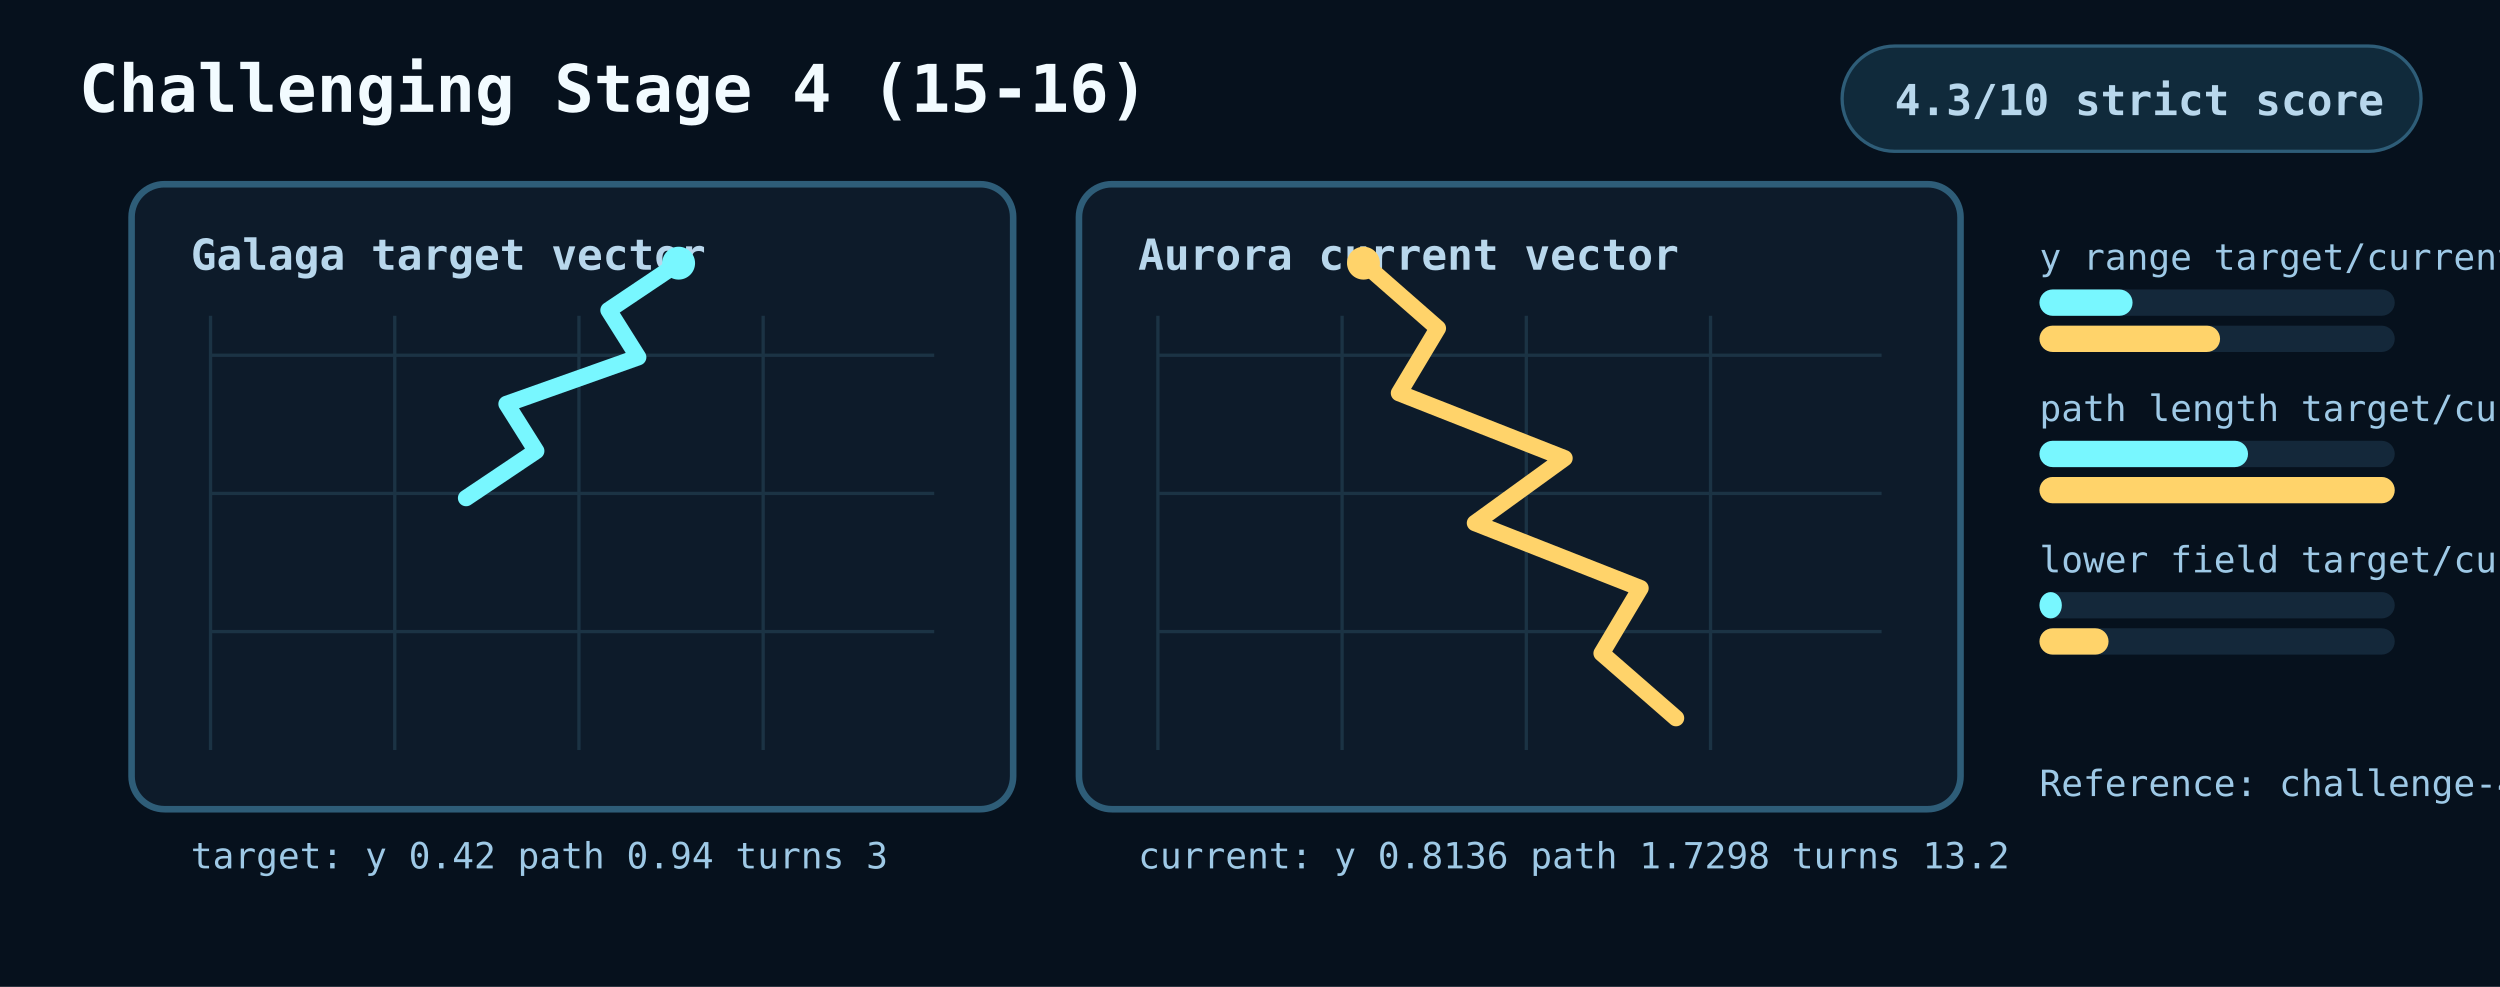
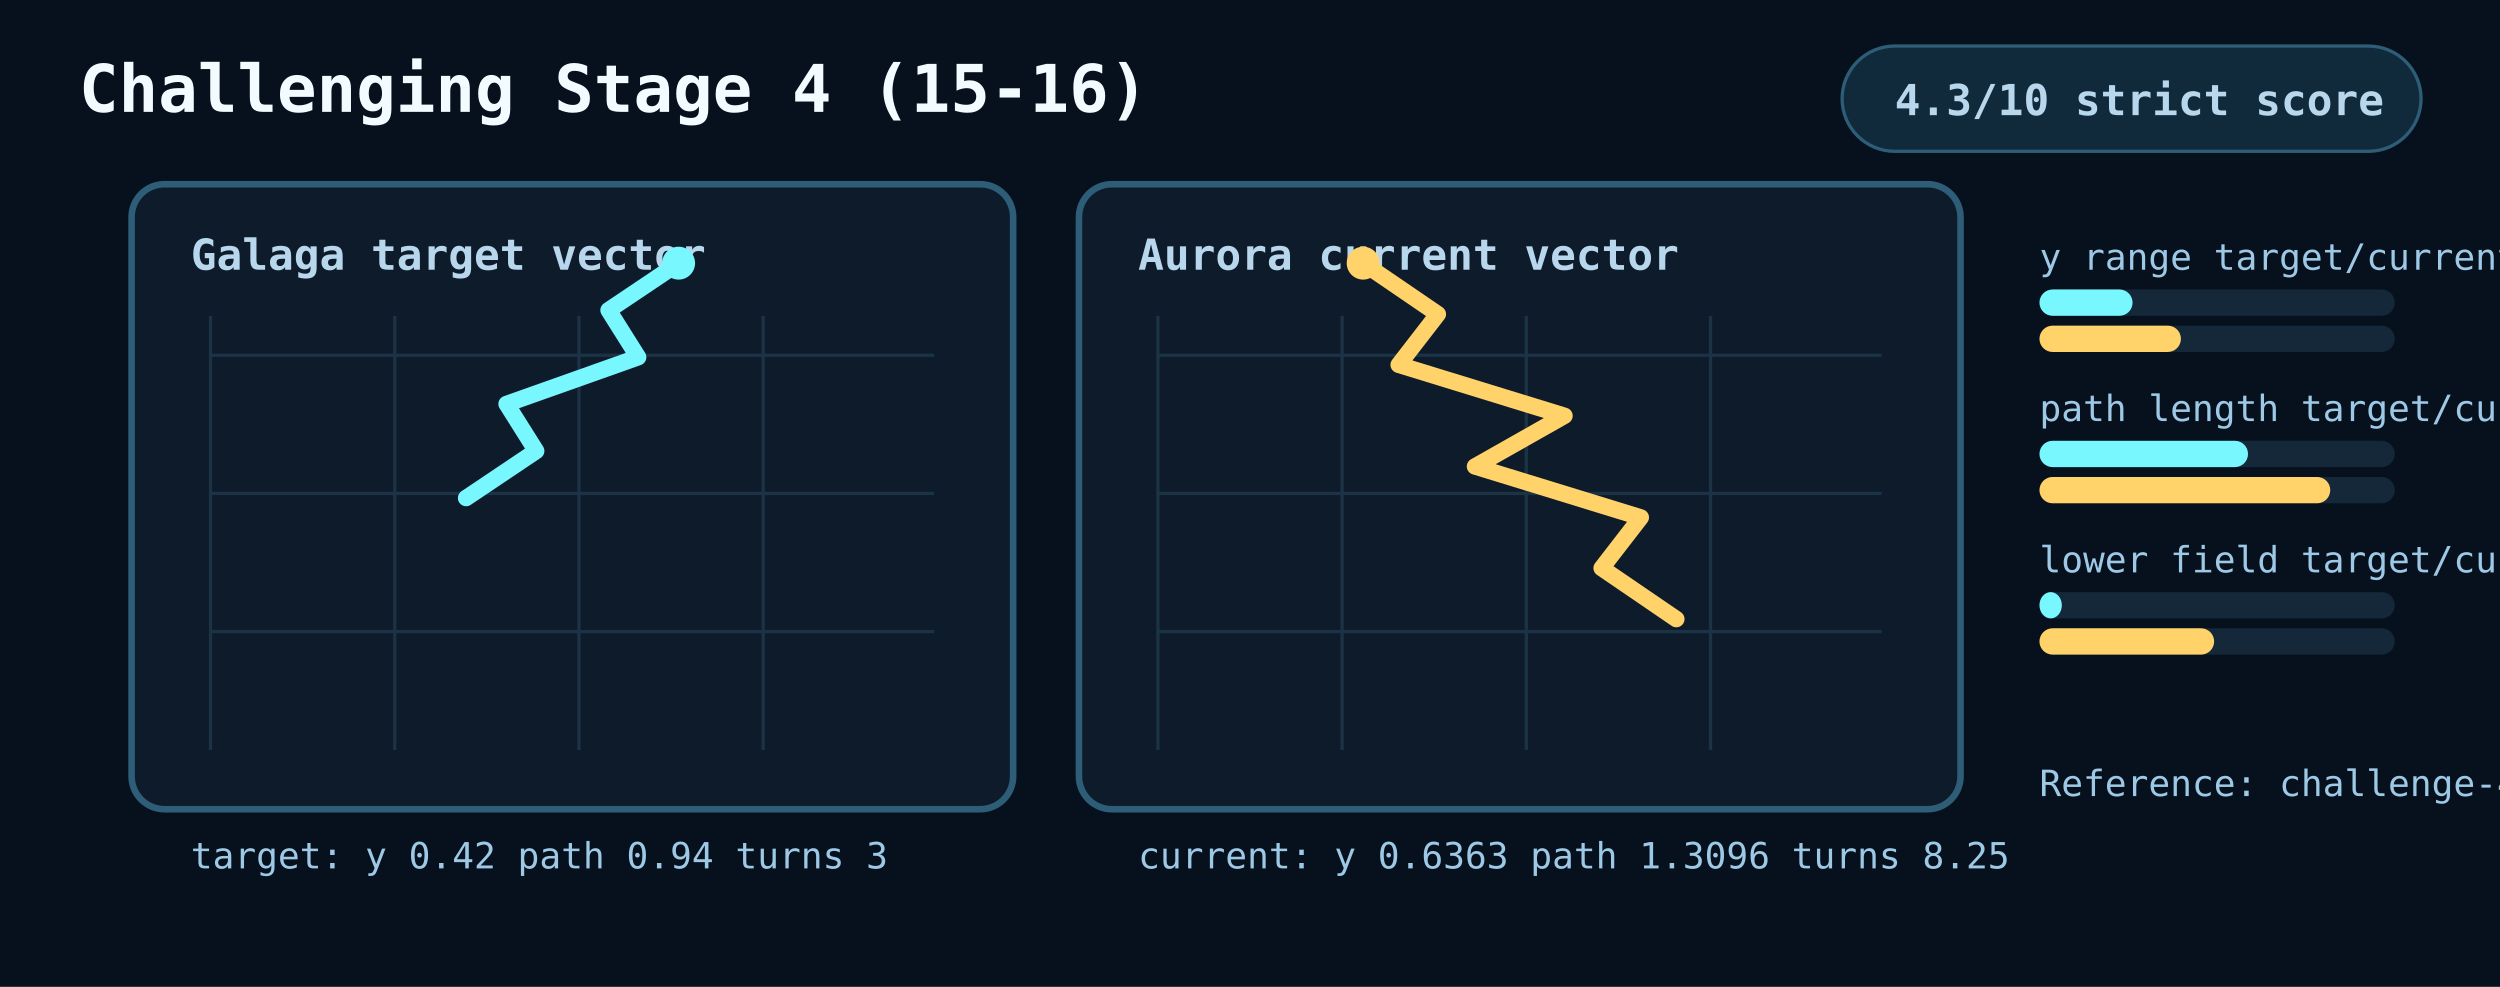
<svg xmlns="http://www.w3.org/2000/svg" width="760" height="300" viewBox="0 0 760 300" role="img" aria-labelledby="title desc">
  <style>
    .bg{fill:#06111d}.panel{fill:#0d1b2a;stroke:#2e5d78;stroke-width:2}.grid{stroke:#1b3344;stroke-width:1}.target{fill:none;stroke:#78f7ff;stroke-width:5;stroke-linecap:round;stroke-linejoin:round}.current{fill:none;stroke:#ffd36a;stroke-width:5;stroke-linecap:round;stroke-linejoin:round}.dotT{fill:#78f7ff}.dotC{fill:#ffd36a}.text{fill:#f2fbff;font:700 20px ui-monospace,Menlo,monospace}.small{fill:#b8d7ec;font:700 13px ui-monospace,Menlo,monospace}.tiny{fill:#9ec9e6;font:11px ui-monospace,Menlo,monospace}.barBg{fill:#14283a}.targetBar{fill:#78f7ff}.currentBar{fill:#ffd36a}.pill{fill:#102a3b;stroke:#2e5d78}
  </style>
  <rect class="bg" x="0" y="0" width="760" height="300" />
  <text class="text" x="24" y="34">Challenging Stage 4 (15-16)</text>
  <rect class="pill" x="560" y="14" width="176" height="32" rx="16" />
  <text class="small" x="576" y="35">4.3/10 strict score</text>
  <rect class="panel" x="40" y="56" width="268" height="190" rx="10" />
  <rect class="panel" x="328" y="56" width="268" height="190" rx="10" />
  <text class="small" x="58" y="82">Galaga target vector</text>
  <text class="small" x="346" y="82">Aurora current vector</text>
  <line class="grid" x1="64" y1="96" x2="64" y2="228" />
  <line class="grid" x1="352" y1="96" x2="352" y2="228" />
  <line class="grid" x1="120" y1="96" x2="120" y2="228" />
  <line class="grid" x1="408" y1="96" x2="408" y2="228" />
  <line class="grid" x1="176" y1="96" x2="176" y2="228" />
  <line class="grid" x1="464" y1="96" x2="464" y2="228" />
  <line class="grid" x1="232" y1="96" x2="232" y2="228" />
  <line class="grid" x1="520" y1="96" x2="520" y2="228" />
  <line class="grid" x1="64" y1="108" x2="284" y2="108" />
  <line class="grid" x1="352" y1="108" x2="572" y2="108" />
  <line class="grid" x1="64" y1="150" x2="284" y2="150" />
  <line class="grid" x1="352" y1="150" x2="572" y2="150" />
  <line class="grid" x1="64" y1="192" x2="284" y2="192" />
  <line class="grid" x1="352" y1="192" x2="572" y2="192" />
  <polyline class="target" points="206.3,80 185,94.3 194,108.6 154,122.8 163,137.1 141.7,151.4" />
-   <polyline class="current" points="414.5,80 437.1,99.8 425.3,119.5 475.6,139.3 448.4,159 498.7,178.8 486.9,198.6 509.5,218.3" />
+   <polyline class="current" points="414.4,80 437.1,95.5 425.2,110.9 475.6,126.4 448.4,141.8 498.8,157.3 486.9,172.7 509.6,188.2" />
  <circle class="dotT" cx="206.3" cy="80" r="5" />
-   <circle class="dotC" cx="414.5" cy="80" r="5" />
+   <circle class="dotC" cx="414.4" cy="80" r="5" />
  <text class="tiny" x="58" y="264">target: y 0.42 path 0.94 turns 3</text>
-   <text class="tiny" x="346" y="264">current: y 0.8136 path 1.7298 turns 13.2</text>
+   <text class="tiny" x="346" y="264">current: y 0.6363 path 1.3096 turns 8.25</text>
  <g>
    <text x="620" y="82" class="tiny">y range target/current</text>
    <rect x="620" y="88" width="108" height="8" rx="4" class="barBg" />
    <rect x="620" y="88" width="28.3" height="8" rx="4" class="targetBar" />
    <rect x="620" y="99" width="108" height="8" rx="4" class="barBg" />
-     <rect x="620" y="99" width="54.9" height="8" rx="4" class="currentBar" />
+     <rect x="620" y="99" width="43" height="8" rx="4" class="currentBar" />
  </g>
  <g>
    <text x="620" y="128" class="tiny">path length target/current</text>
    <rect x="620" y="134" width="108" height="8" rx="4" class="barBg" />
    <rect x="620" y="134" width="63.4" height="8" rx="4" class="targetBar" />
    <rect x="620" y="145" width="108" height="8" rx="4" class="barBg" />
-     <rect x="620" y="145" width="108" height="8" rx="4" class="currentBar" />
+     <rect x="620" y="145" width="88.4" height="8" rx="4" class="currentBar" />
  </g>
  <g>
    <text x="620" y="174" class="tiny">lower field target/current</text>
    <rect x="620" y="180" width="108" height="8" rx="4" class="barBg" />
    <rect x="620" y="180" width="6.8" height="8" rx="4" class="targetBar" />
    <rect x="620" y="191" width="108" height="8" rx="4" class="barBg" />
-     <rect x="620" y="191" width="21" height="8" rx="4" class="currentBar" />
+     <rect x="620" y="191" width="53.1" height="8" rx="4" class="currentBar" />
  </g>
  <text class="tiny" x="620" y="242">Reference: challenge-4-pink-serpentine-group-1</text>
</svg>
